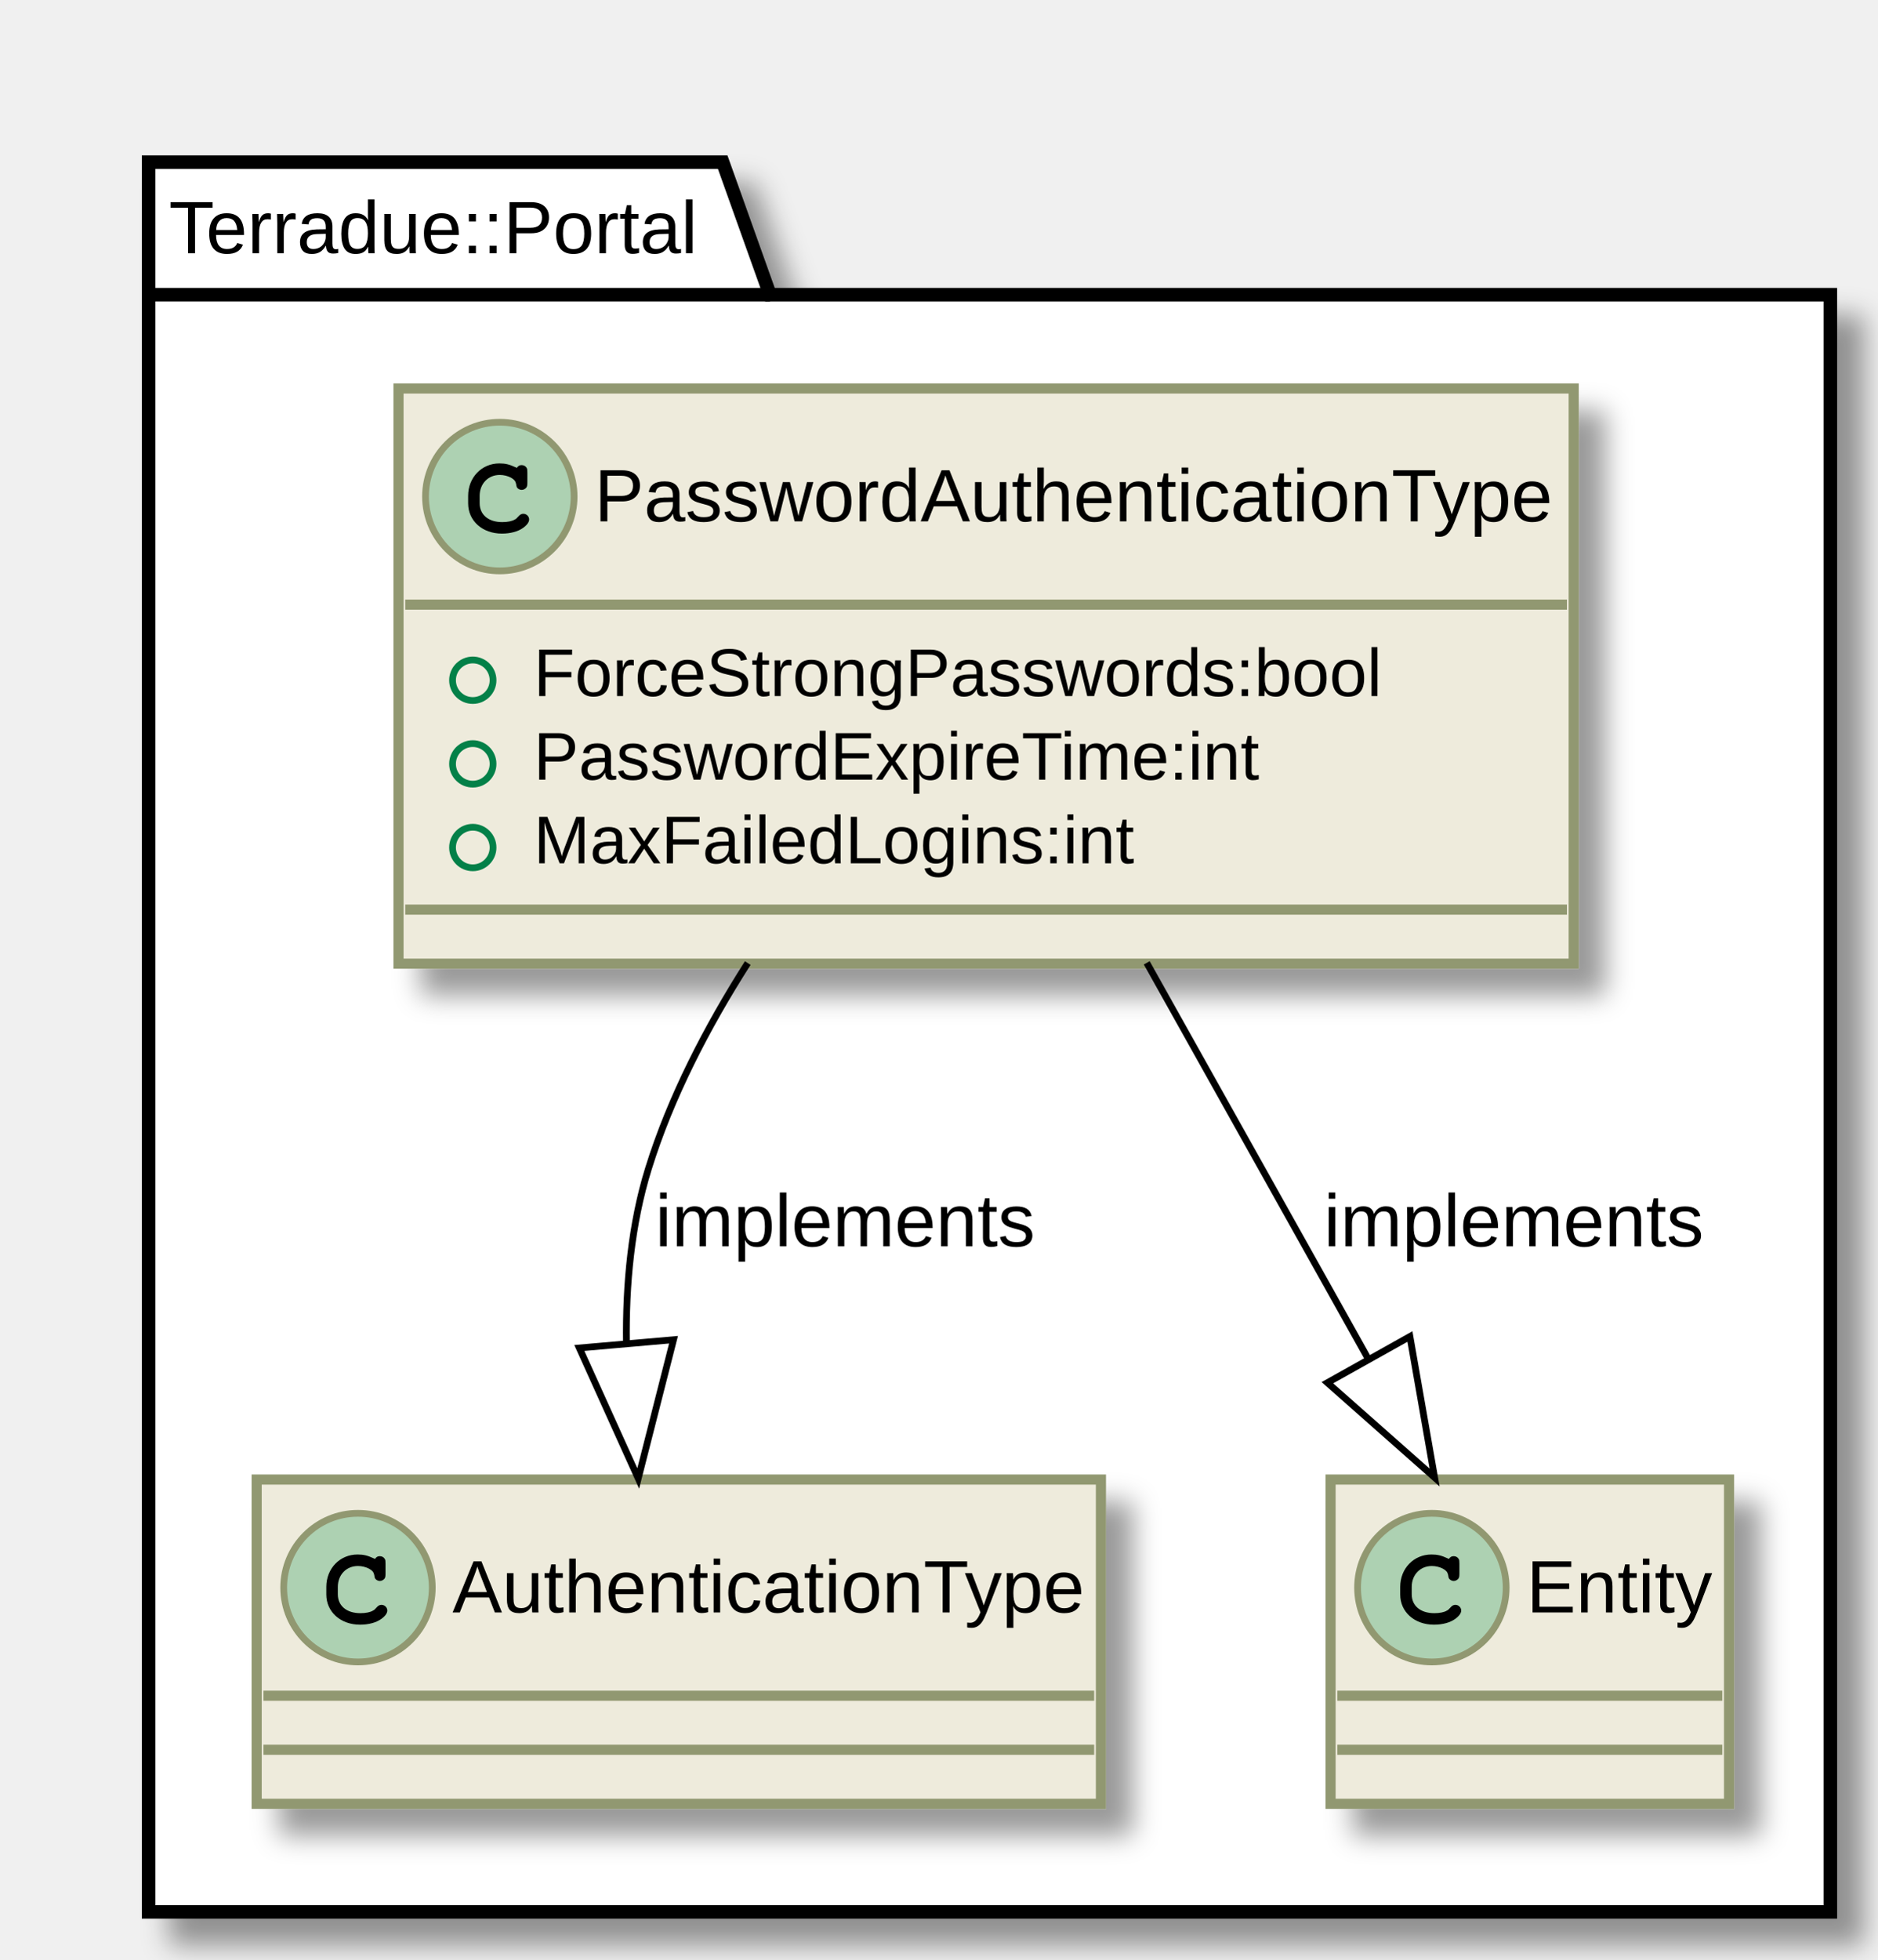
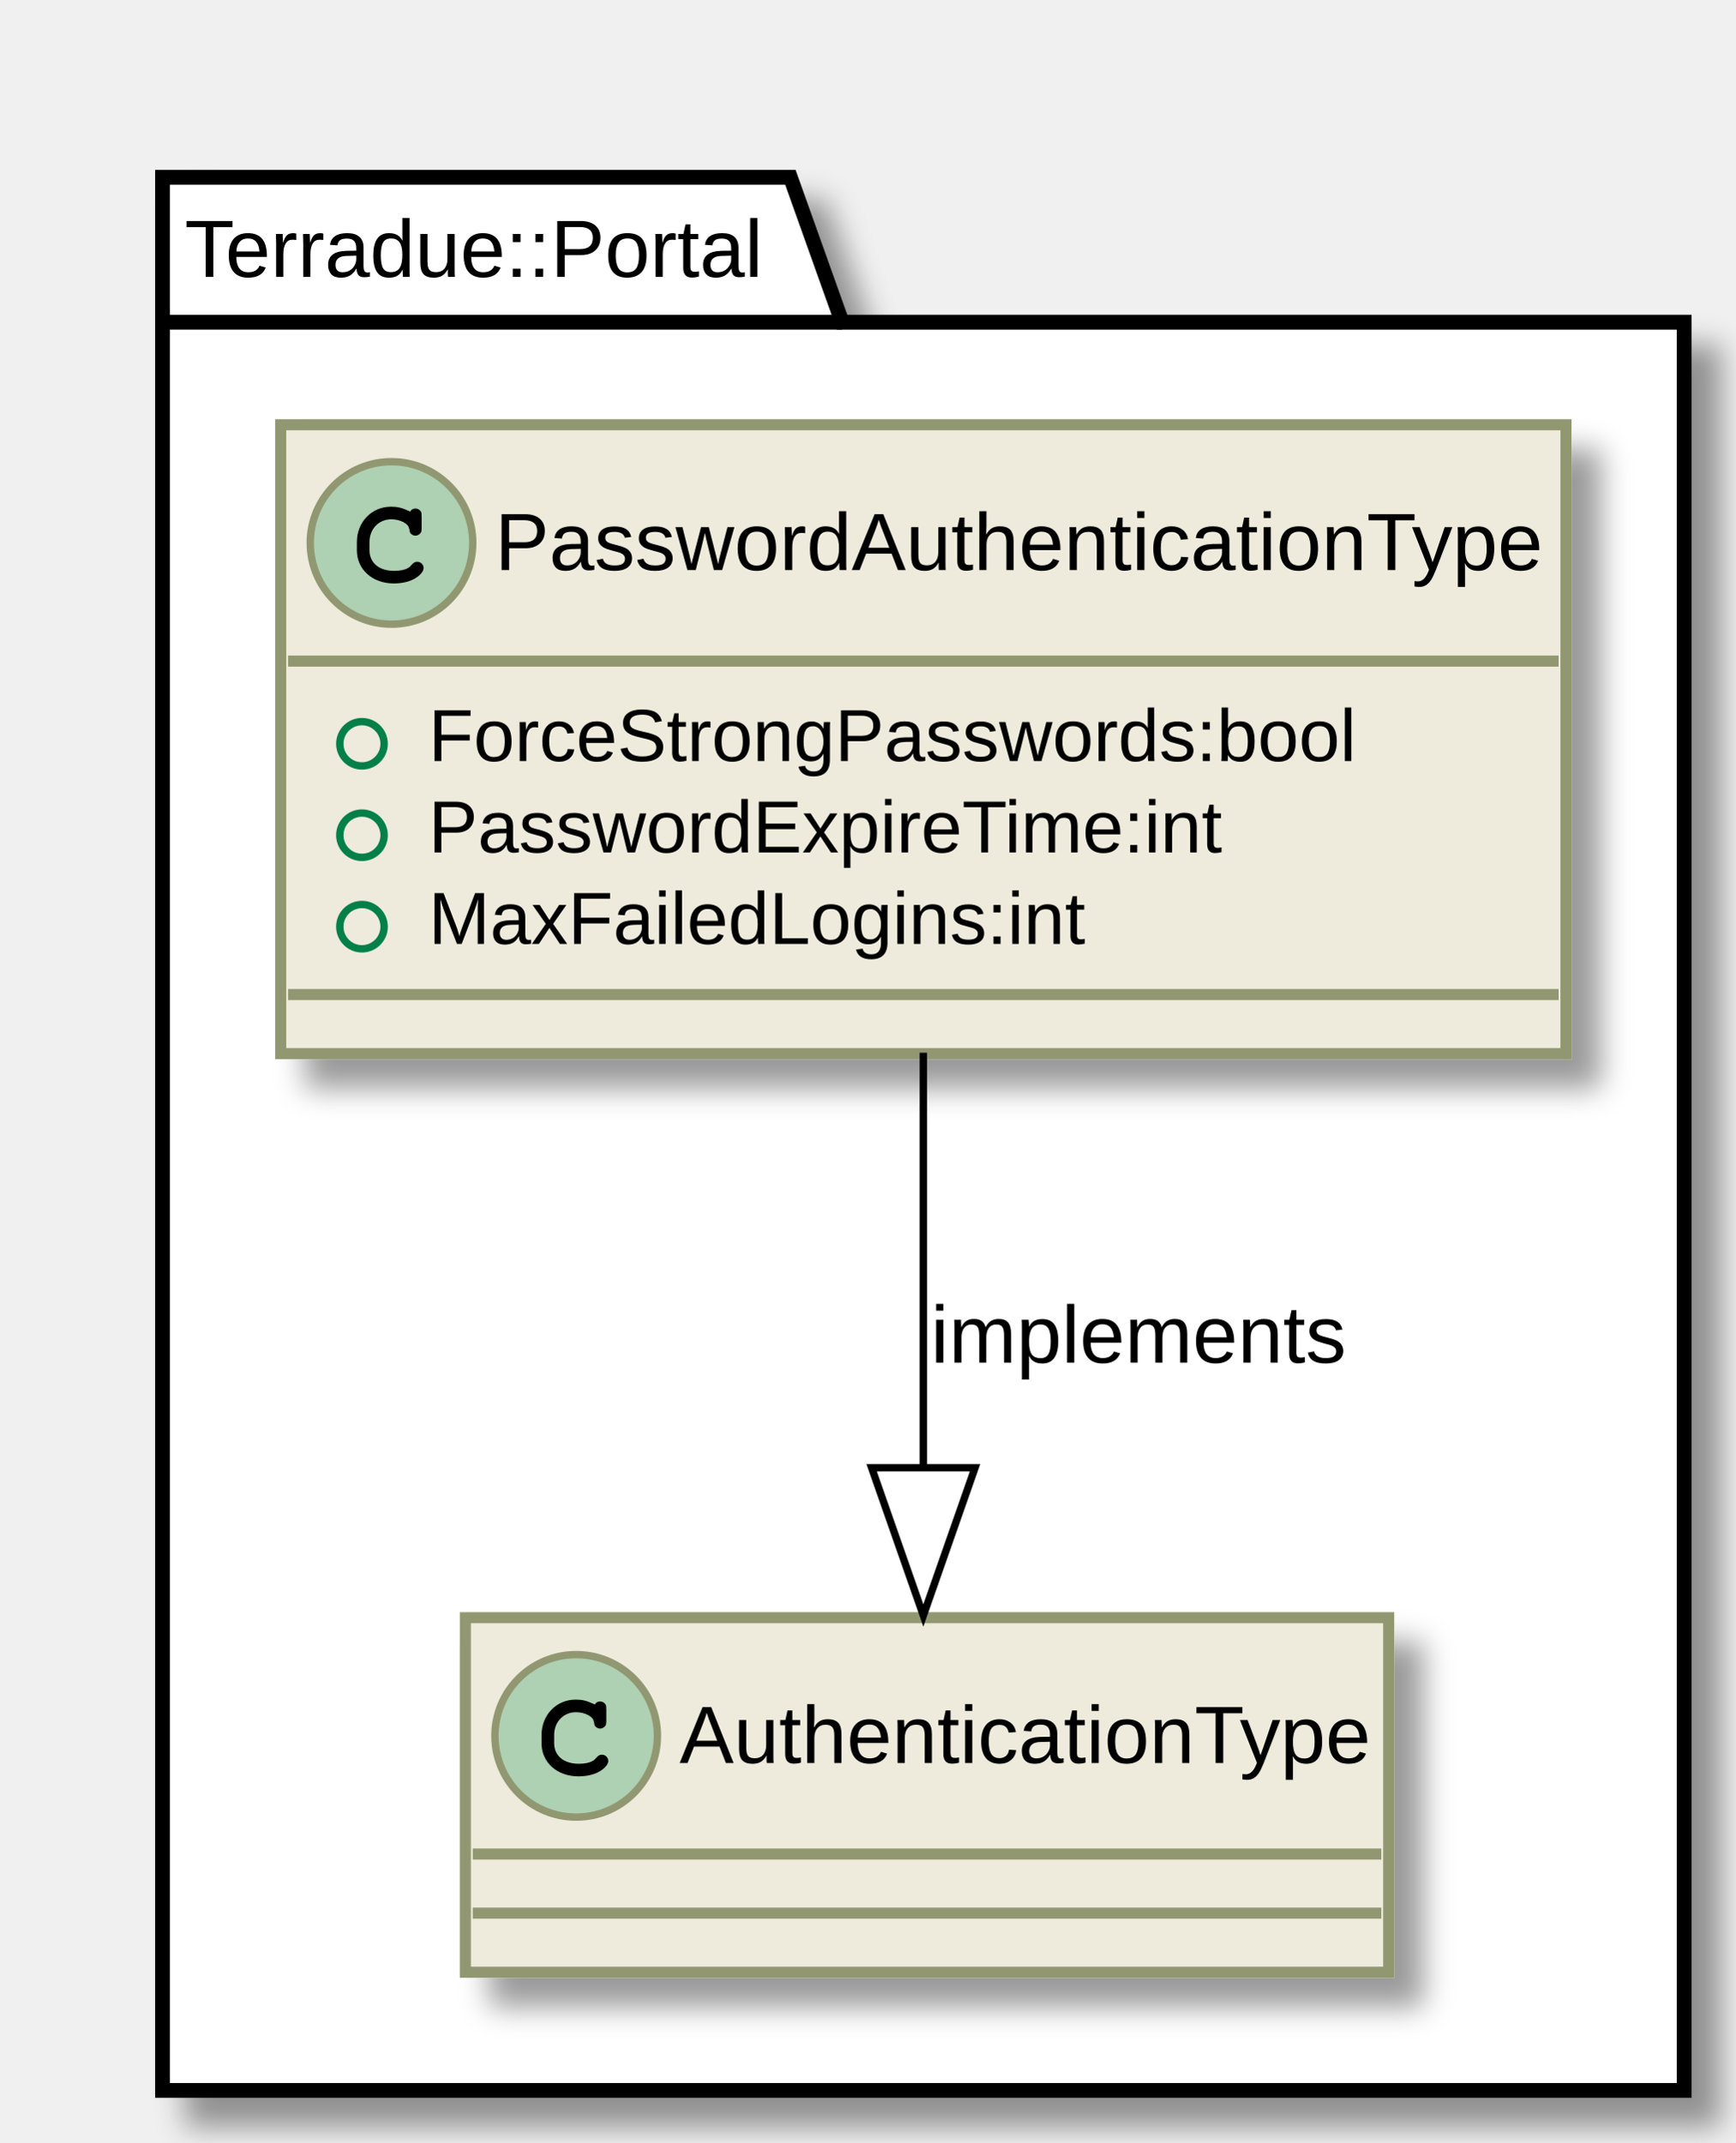
- <svg xmlns="http://www.w3.org/2000/svg" xmlns:xlink="http://www.w3.org/1999/xlink" height="290pt" style="width:278px;height:290px;" version="1.1" viewBox="0 0 278 290" width="278pt">
+ <svg xmlns="http://www.w3.org/2000/svg" xmlns:xlink="http://www.w3.org/1999/xlink" height="290pt" style="width:235px;height:290px;" version="1.1" viewBox="0 0 235 290" width="235pt">
  <defs>
    <filter height="300%" id="f1" width="300%" x="-1" y="-1">
      <feGaussianBlur result="blurOut" stdDeviation="2.0" />
      <feColorMatrix in="blurOut" result="blurOut2" type="matrix" values="0 0 0 0 0 0 0 0 0 0 0 0 0 0 0 0 0 0 .4 0" />
      <feOffset dx="4.0" dy="4.0" in="blurOut2" result="blurOut3" />
      <feBlend in="SourceGraphic" in2="blurOut3" mode="normal" />
    </filter>
  </defs>
  <g>
-     <polygon fill="#FFFFFF" filter="url(#f1)" points="22,24,107,24,114,43.618,271,43.618,271,283,22,283,22,24" style="stroke: #000000; stroke-width: 2.0;" />
+     <polygon fill="#FFFFFF" filter="url(#f1)" points="22,24,107,24,114,43.618,228,43.618,228,283,22,283,22,24" style="stroke: #000000; stroke-width: 2.0;" />
    <line style="stroke: #000000; stroke-width: 2.0;" x1="22" x2="114" y1="43.618" y2="43.618" />
    <text fill="#000000" font-family="Arial" font-size="11" lengthAdjust="spacingAndGlyphs" textLength="79" x="25" y="37.483">Terradue::Portal</text>
    <a target="_top" xlink:href="../information/classes/class_terradue_1_1_portal_1_1_password_authentication_type.html" xlink:title="../information/classes/class_terradue_1_1_portal_1_1_password_authentication_type.html">
-       <rect fill="#EEEBDC" filter="url(#f1)" height="85.14" style="stroke: #919871; stroke-width: 1.5;" width="174" x="59" y="57.5" />
-       <ellipse cx="74" cy="73.5" fill="#ADD1B2" rx="11" ry="11" style="stroke: #919871; stroke-width: 1.0;" />
-       <path d="M76.344,69.172 C75.406,68.734 74.812,68.594 73.938,68.594 C71.312,68.594 69.312,70.672 69.312,73.391 L69.312,74.516 C69.312,77.094 71.422,78.984 74.312,78.984 C75.531,78.984 76.688,78.688 77.438,78.141 C78.016,77.734 78.344,77.281 78.344,76.891 C78.344,76.438 77.953,76.047 77.484,76.047 C77.266,76.047 77.062,76.125 76.875,76.312 C76.422,76.797 76.422,76.797 76.234,76.891 C75.812,77.156 75.125,77.281 74.359,77.281 C72.312,77.281 71.016,76.188 71.016,74.484 L71.016,73.391 C71.016,71.609 72.266,70.297 74,70.297 C74.578,70.297 75.188,70.453 75.656,70.703 C76.141,70.984 76.312,71.203 76.406,71.609 C76.469,72.016 76.5,72.141 76.641,72.266 C76.781,72.406 77.016,72.516 77.234,72.516 C77.5,72.516 77.766,72.375 77.938,72.156 C78.047,72 78.078,71.812 78.078,71.391 L78.078,69.969 C78.078,69.531 78.062,69.406 77.969,69.25 C77.812,68.984 77.531,68.844 77.234,68.844 C76.938,68.844 76.734,68.938 76.516,69.25 L76.344,69.172 Z " />
-       <text fill="#000000" font-family="Arial" font-size="11" lengthAdjust="spacingAndGlyphs" textLength="142" x="88" y="77.174">PasswordAuthenticationType</text>
-       <line style="stroke: #919871; stroke-width: 1.5;" x1="60" x2="232" y1="89.5" y2="89.5" />
-       <ellipse cx="70" cy="100.69" fill="none" rx="3" ry="3" style="stroke: #038048; stroke-width: 1.0;" />
-       <text fill="#000000" font-family="Arial" font-size="10" lengthAdjust="spacingAndGlyphs" textLength="130" x="79" y="103.03">ForceStrongPasswords:bool</text>
-       <ellipse cx="70" cy="113.07" fill="none" rx="3" ry="3" style="stroke: #038048; stroke-width: 1.0;" />
-       <text fill="#000000" font-family="Arial" font-size="10" lengthAdjust="spacingAndGlyphs" textLength="110" x="79" y="115.41">PasswordExpireTime:int</text>
-       <ellipse cx="70" cy="125.45" fill="none" rx="3" ry="3" style="stroke: #038048; stroke-width: 1.0;" />
-       <text fill="#000000" font-family="Arial" font-size="10" lengthAdjust="spacingAndGlyphs" textLength="92" x="79" y="127.79">MaxFailedLogins:int</text>
-       <line style="stroke: #919871; stroke-width: 1.5;" x1="60" x2="232" y1="134.64" y2="134.64" />
+       <rect fill="#EEEBDC" filter="url(#f1)" height="85.14" style="stroke: #919871; stroke-width: 1.5;" width="174" x="38" y="57.5" />
+       <ellipse cx="53" cy="73.5" fill="#ADD1B2" rx="11" ry="11" style="stroke: #919871; stroke-width: 1.0;" />
+       <path d="M55.344,69.172 C54.406,68.734 53.812,68.594 52.938,68.594 C50.312,68.594 48.312,70.672 48.312,73.391 L48.312,74.516 C48.312,77.094 50.422,78.984 53.312,78.984 C54.531,78.984 55.688,78.688 56.438,78.141 C57.016,77.734 57.344,77.281 57.344,76.891 C57.344,76.438 56.953,76.047 56.484,76.047 C56.266,76.047 56.062,76.125 55.875,76.312 C55.422,76.797 55.422,76.797 55.234,76.891 C54.812,77.156 54.125,77.281 53.359,77.281 C51.312,77.281 50.016,76.188 50.016,74.484 L50.016,73.391 C50.016,71.609 51.266,70.297 53,70.297 C53.578,70.297 54.188,70.453 54.656,70.703 C55.141,70.984 55.312,71.203 55.406,71.609 C55.469,72.016 55.5,72.141 55.641,72.266 C55.781,72.406 56.016,72.516 56.234,72.516 C56.5,72.516 56.766,72.375 56.938,72.156 C57.047,72 57.078,71.812 57.078,71.391 L57.078,69.969 C57.078,69.531 57.062,69.406 56.969,69.25 C56.812,68.984 56.531,68.844 56.234,68.844 C55.938,68.844 55.734,68.938 55.516,69.25 L55.344,69.172 Z " />
+       <text fill="#000000" font-family="Arial" font-size="11" lengthAdjust="spacingAndGlyphs" textLength="142" x="67" y="77.174">PasswordAuthenticationType</text>
+       <line style="stroke: #919871; stroke-width: 1.5;" x1="39" x2="211" y1="89.5" y2="89.5" />
+       <ellipse cx="49" cy="100.69" fill="none" rx="3" ry="3" style="stroke: #038048; stroke-width: 1.0;" />
+       <text fill="#000000" font-family="Arial" font-size="10" lengthAdjust="spacingAndGlyphs" textLength="130" x="58" y="103.03">ForceStrongPasswords:bool</text>
+       <ellipse cx="49" cy="113.07" fill="none" rx="3" ry="3" style="stroke: #038048; stroke-width: 1.0;" />
+       <text fill="#000000" font-family="Arial" font-size="10" lengthAdjust="spacingAndGlyphs" textLength="110" x="58" y="115.41">PasswordExpireTime:int</text>
+       <ellipse cx="49" cy="125.45" fill="none" rx="3" ry="3" style="stroke: #038048; stroke-width: 1.0;" />
+       <text fill="#000000" font-family="Arial" font-size="10" lengthAdjust="spacingAndGlyphs" textLength="92" x="58" y="127.79">MaxFailedLogins:int</text>
+       <line style="stroke: #919871; stroke-width: 1.5;" x1="39" x2="211" y1="134.64" y2="134.64" />
    </a>
-     <rect fill="#EEEBDC" filter="url(#f1)" height="48" style="stroke: #919871; stroke-width: 1.5;" width="125" x="38" y="219" />
-     <ellipse cx="53" cy="235" fill="#ADD1B2" rx="11" ry="11" style="stroke: #919871; stroke-width: 1.0;" />
-     <path d="M55.344,230.672 C54.406,230.234 53.812,230.094 52.938,230.094 C50.312,230.094 48.312,232.172 48.312,234.891 L48.312,236.016 C48.312,238.594 50.422,240.484 53.312,240.484 C54.531,240.484 55.688,240.188 56.438,239.641 C57.016,239.234 57.344,238.781 57.344,238.391 C57.344,237.938 56.953,237.547 56.484,237.547 C56.266,237.547 56.062,237.625 55.875,237.812 C55.422,238.297 55.422,238.297 55.234,238.391 C54.812,238.656 54.125,238.781 53.359,238.781 C51.312,238.781 50.016,237.688 50.016,235.984 L50.016,234.891 C50.016,233.109 51.266,231.797 53,231.797 C53.578,231.797 54.188,231.953 54.656,232.203 C55.141,232.484 55.312,232.703 55.406,233.109 C55.469,233.516 55.5,233.641 55.641,233.766 C55.781,233.906 56.016,234.016 56.234,234.016 C56.5,234.016 56.766,233.875 56.938,233.656 C57.047,233.5 57.078,233.312 57.078,232.891 L57.078,231.469 C57.078,231.031 57.062,230.906 56.969,230.75 C56.812,230.484 56.531,230.344 56.234,230.344 C55.938,230.344 55.734,230.438 55.516,230.75 L55.344,230.672 Z " />
-     <text fill="#000000" font-family="Arial" font-size="11" lengthAdjust="spacingAndGlyphs" textLength="93" x="67" y="238.674">AuthenticationType</text>
-     <line style="stroke: #919871; stroke-width: 1.5;" x1="39" x2="162" y1="251" y2="251" />
-     <line style="stroke: #919871; stroke-width: 1.5;" x1="39" x2="162" y1="259" y2="259" />
-     <rect fill="#EEEBDC" filter="url(#f1)" height="48" style="stroke: #919871; stroke-width: 1.5;" width="59" x="197" y="219" />
-     <ellipse cx="212" cy="235" fill="#ADD1B2" rx="11" ry="11" style="stroke: #919871; stroke-width: 1.0;" />
-     <path d="M214.344,230.672 C213.406,230.234 212.812,230.094 211.938,230.094 C209.312,230.094 207.312,232.172 207.312,234.891 L207.312,236.016 C207.312,238.594 209.422,240.484 212.312,240.484 C213.531,240.484 214.688,240.188 215.438,239.641 C216.016,239.234 216.344,238.781 216.344,238.391 C216.344,237.938 215.953,237.547 215.484,237.547 C215.266,237.547 215.062,237.625 214.875,237.812 C214.422,238.297 214.422,238.297 214.234,238.391 C213.812,238.656 213.125,238.781 212.359,238.781 C210.312,238.781 209.016,237.688 209.016,235.984 L209.016,234.891 C209.016,233.109 210.266,231.797 212,231.797 C212.578,231.797 213.188,231.953 213.656,232.203 C214.141,232.484 214.312,232.703 214.406,233.109 C214.469,233.516 214.5,233.641 214.641,233.766 C214.781,233.906 215.016,234.016 215.234,234.016 C215.5,234.016 215.766,233.875 215.938,233.656 C216.047,233.5 216.078,233.312 216.078,232.891 L216.078,231.469 C216.078,231.031 216.062,230.906 215.969,230.75 C215.812,230.484 215.531,230.344 215.234,230.344 C214.938,230.344 214.734,230.438 214.516,230.75 L214.344,230.672 Z " />
-     <text fill="#000000" font-family="Arial" font-size="11" lengthAdjust="spacingAndGlyphs" textLength="27" x="226" y="238.674">Entity</text>
-     <line style="stroke: #919871; stroke-width: 1.5;" x1="198" x2="255" y1="251" y2="251" />
-     <line style="stroke: #919871; stroke-width: 1.5;" x1="198" x2="255" y1="259" y2="259" />
-     <path d="M110.71,142.551 C104.658,152.038 99.271,162.435 96,173 C93.464,181.191 92.626,190.175 92.745,198.895 " fill="none" style="stroke: #000000; stroke-width: 1.0;" />
-     <polygon fill="none" points="99.719,198.304,94.493,218.839,85.773,199.527,99.719,198.304" style="stroke: #000000; stroke-width: 1.0;" />
-     <text fill="#000000" font-family="Arial" font-size="11" lengthAdjust="spacingAndGlyphs" textLength="55" x="97" y="184.483">implements</text>
-     <path d="M169.786,142.518 C180.164,161.068 192.295,182.751 202.625,201.218 " fill="none" style="stroke: #000000; stroke-width: 1.0;" />
-     <polygon fill="none" points="208.751,197.831,212.407,218.703,196.533,204.666,208.751,197.831" style="stroke: #000000; stroke-width: 1.0;" />
-     <text fill="#000000" font-family="Arial" font-size="11" lengthAdjust="spacingAndGlyphs" textLength="55" x="196" y="184.483">implements</text>
+     <rect fill="#EEEBDC" filter="url(#f1)" height="48" style="stroke: #919871; stroke-width: 1.5;" width="125" x="63" y="219" />
+     <ellipse cx="78" cy="235" fill="#ADD1B2" rx="11" ry="11" style="stroke: #919871; stroke-width: 1.0;" />
+     <path d="M80.344,230.672 C79.406,230.234 78.812,230.094 77.938,230.094 C75.312,230.094 73.312,232.172 73.312,234.891 L73.312,236.016 C73.312,238.594 75.422,240.484 78.312,240.484 C79.531,240.484 80.688,240.188 81.438,239.641 C82.016,239.234 82.344,238.781 82.344,238.391 C82.344,237.938 81.953,237.547 81.484,237.547 C81.266,237.547 81.062,237.625 80.875,237.812 C80.422,238.297 80.422,238.297 80.234,238.391 C79.812,238.656 79.125,238.781 78.359,238.781 C76.312,238.781 75.016,237.688 75.016,235.984 L75.016,234.891 C75.016,233.109 76.266,231.797 78,231.797 C78.578,231.797 79.188,231.953 79.656,232.203 C80.141,232.484 80.312,232.703 80.406,233.109 C80.469,233.516 80.5,233.641 80.641,233.766 C80.781,233.906 81.016,234.016 81.234,234.016 C81.5,234.016 81.766,233.875 81.938,233.656 C82.047,233.5 82.078,233.312 82.078,232.891 L82.078,231.469 C82.078,231.031 82.062,230.906 81.969,230.75 C81.812,230.484 81.531,230.344 81.234,230.344 C80.938,230.344 80.734,230.438 80.516,230.75 L80.344,230.672 Z " />
+     <text fill="#000000" font-family="Arial" font-size="11" lengthAdjust="spacingAndGlyphs" textLength="93" x="92" y="238.674">AuthenticationType</text>
+     <line style="stroke: #919871; stroke-width: 1.5;" x1="64" x2="187" y1="251" y2="251" />
+     <line style="stroke: #919871; stroke-width: 1.5;" x1="64" x2="187" y1="259" y2="259" />
+     <path d="M125,142.518 C125,160.194 125,180.715 125,198.587 " fill="none" style="stroke: #000000; stroke-width: 1.0;" />
+     <polygon fill="none" points="132,198.703,125,218.703,118,198.703,132,198.703" style="stroke: #000000; stroke-width: 1.0;" />
+     <text fill="#000000" font-family="Arial" font-size="11" lengthAdjust="spacingAndGlyphs" textLength="55" x="126" y="184.483">implements</text>
  </g>
</svg>
